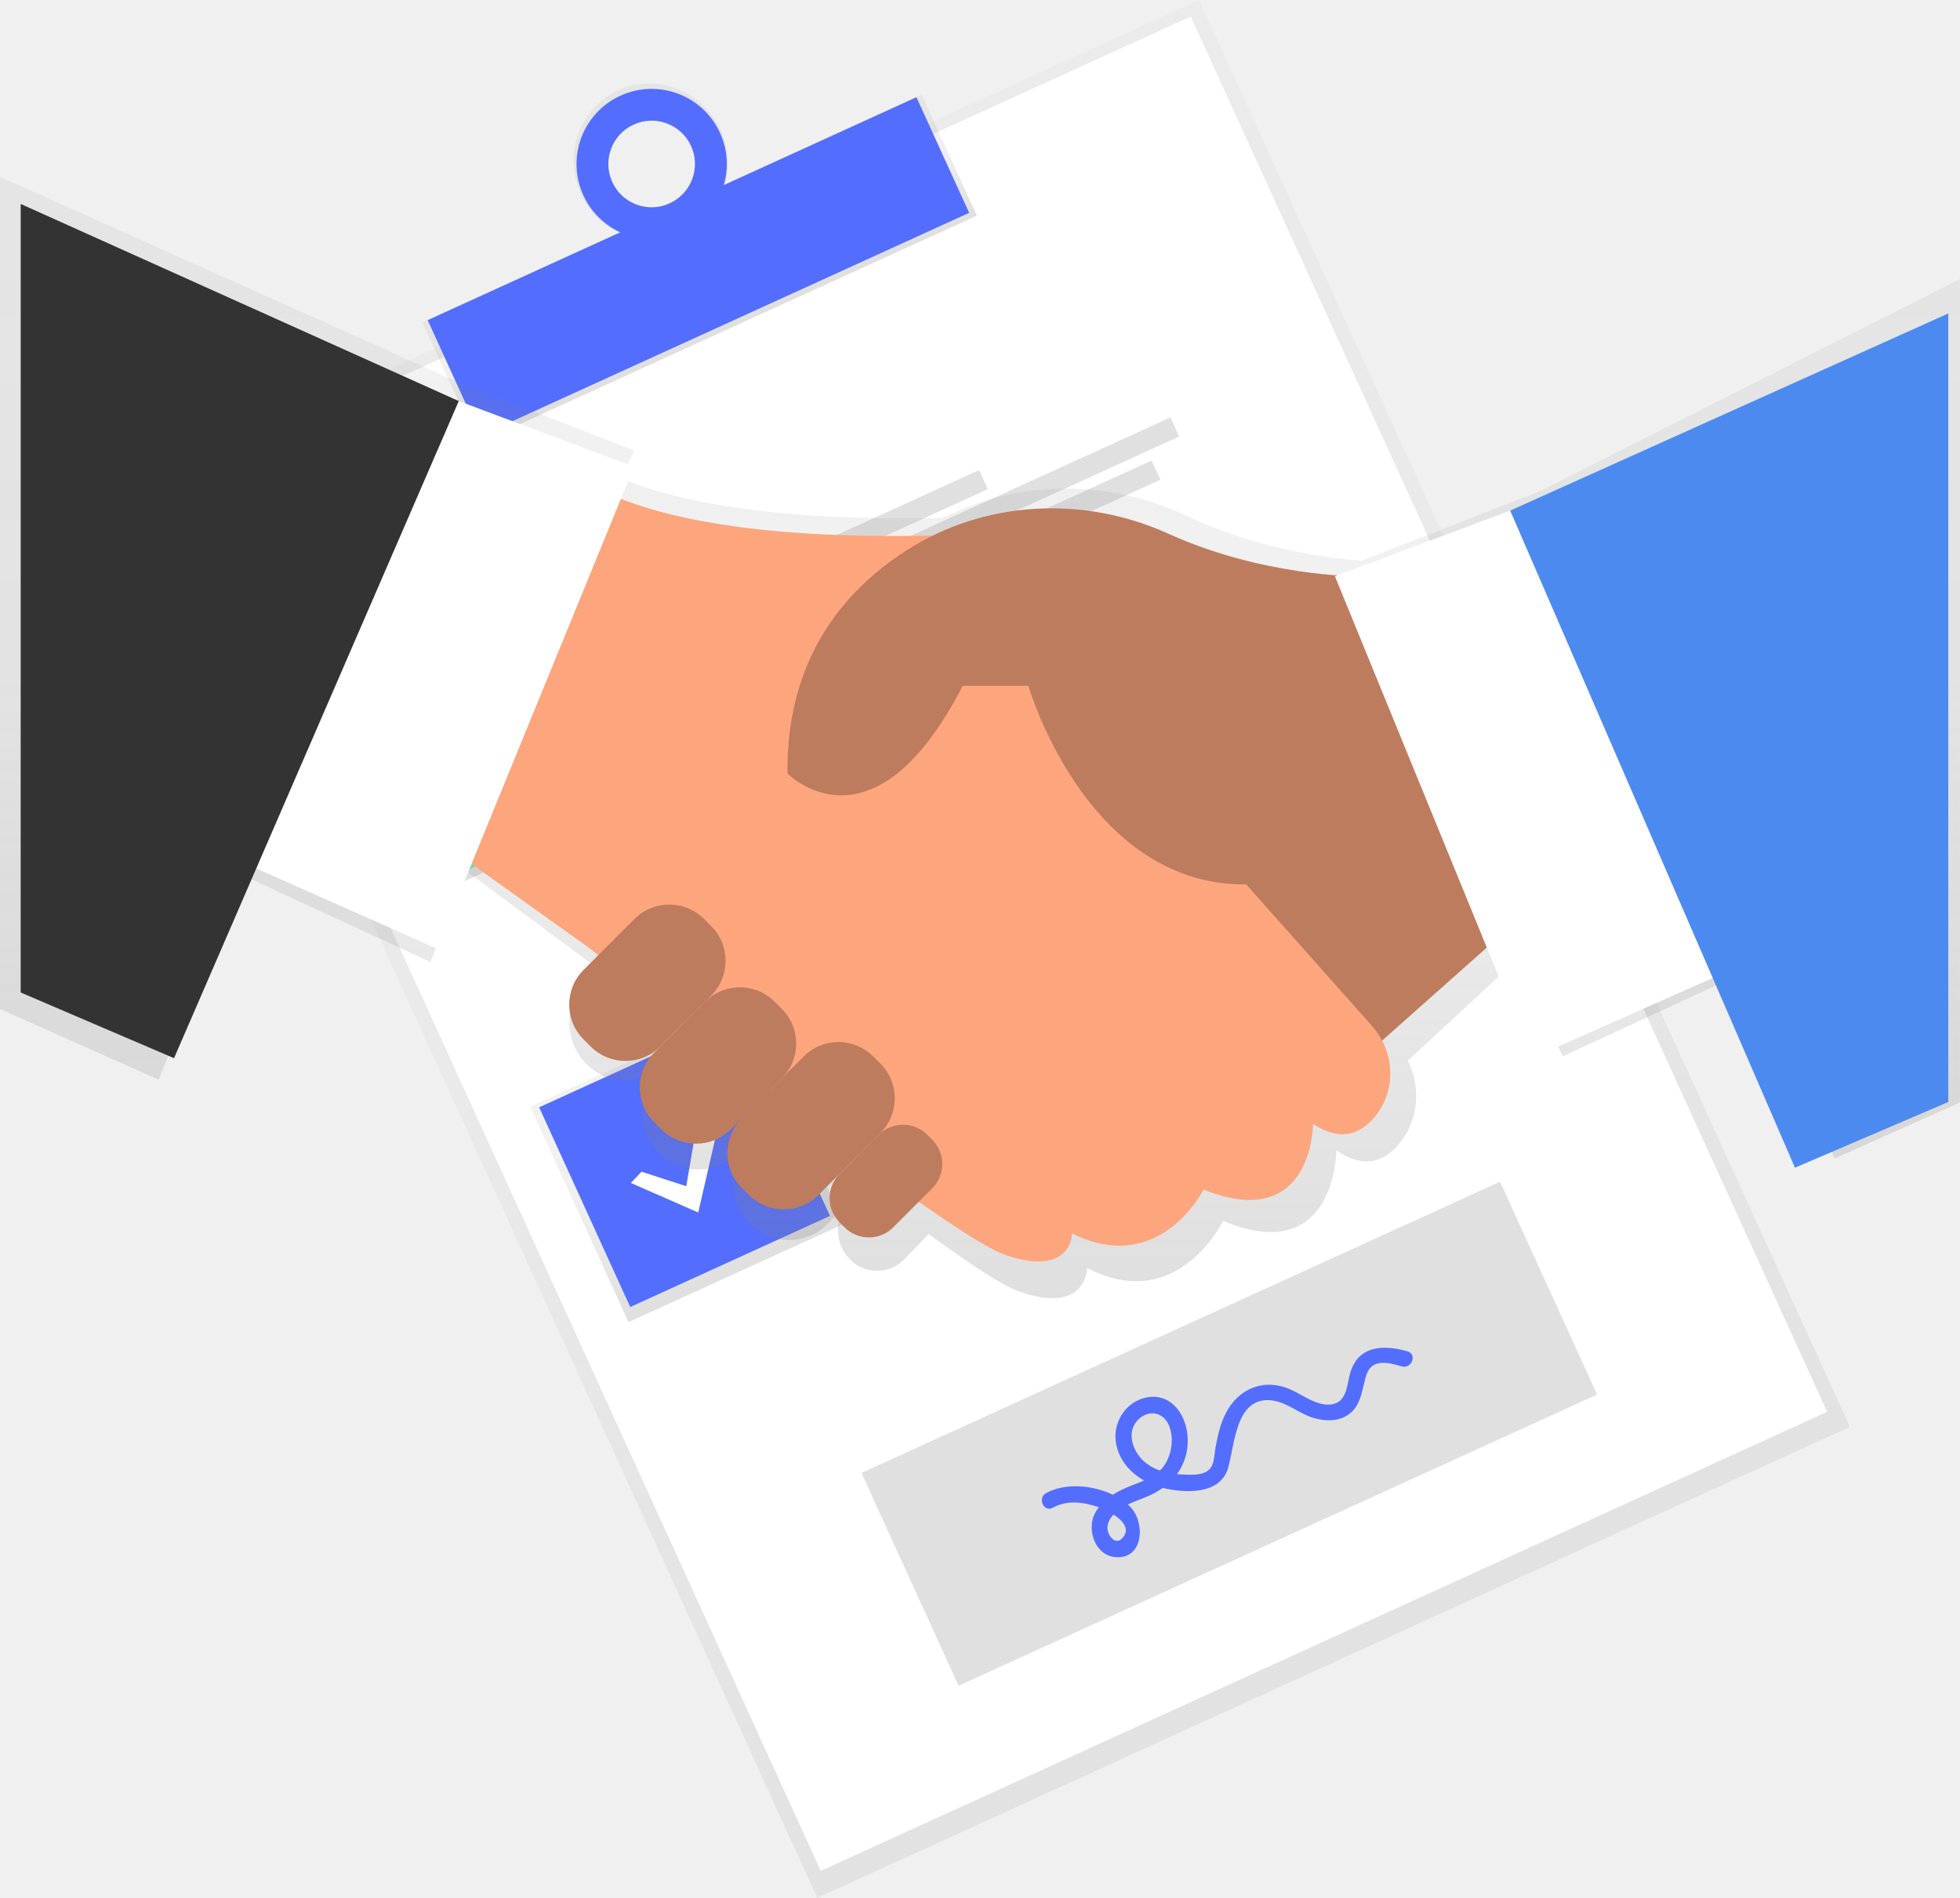
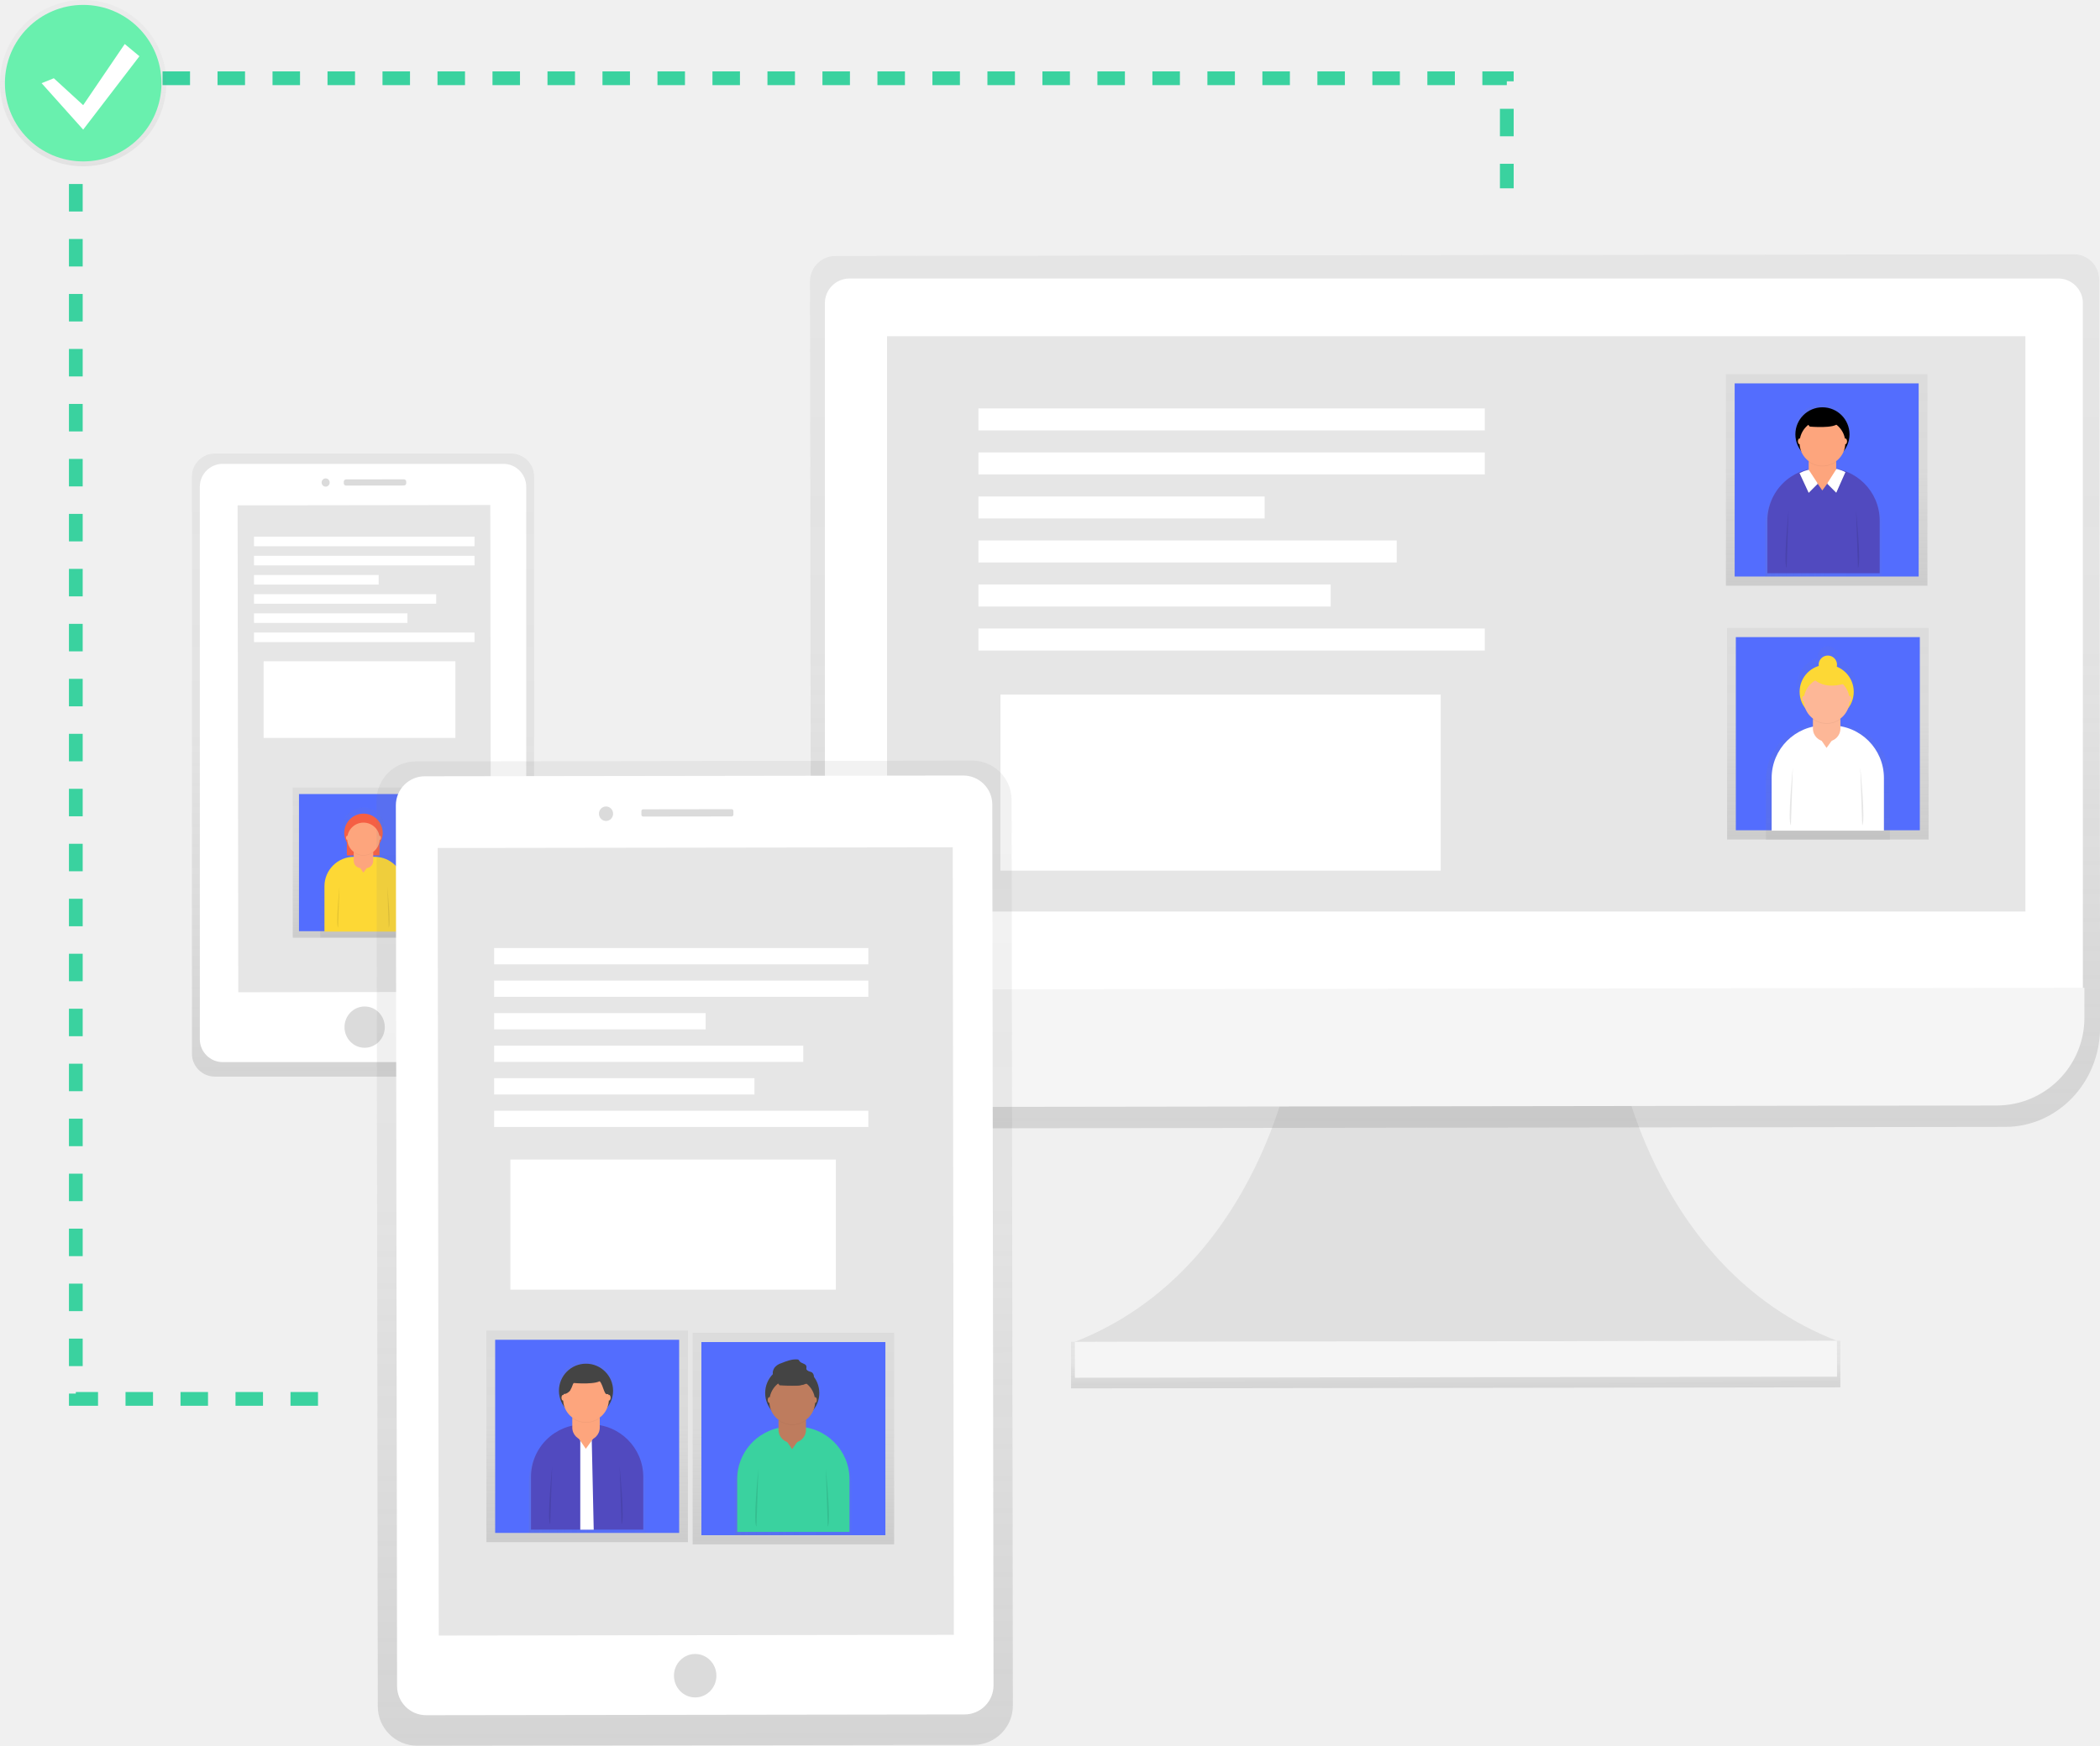
- <svg xmlns="http://www.w3.org/2000/svg" xmlns:xlink="http://www.w3.org/1999/xlink" id="196ecc45-c3c6-4b7d-8685-374129418fe3" data-name="Layer 1" width="885" height="856.96" viewBox="0 0 885 856.96">
+ <svg xmlns="http://www.w3.org/2000/svg" xmlns:xlink="http://www.w3.org/1999/xlink" id="accd1a1b-d405-4dd1-89fa-f32239092656" data-name="Layer 1" width="916.48" height="762" viewBox="0 0 916.48 762">
  <defs>
-     <linearGradient id="431b905b-f630-4d26-9705-072736e3fa0a" x1="613.19" y1="813.7" x2="613.19" y2="105.57" gradientTransform="translate(-0.86 -10.23)" gradientUnits="userSpaceOnUse">
+     <linearGradient id="d814b87b-5dd1-42d1-a061-ee18783e4a9d" x1="300.81" y1="541.67" x2="300.81" y2="274.21" gradientTransform="matrix(1, 0, 0, 1.02, -0.05, -12.24)" gradientUnits="userSpaceOnUse">
      <stop offset="0" stop-color="gray" stop-opacity="0.25" />
      <stop offset="0.54" stop-color="gray" stop-opacity="0.12" />
      <stop offset="1" stop-color="gray" stop-opacity="0.1" />
    </linearGradient>
-     <linearGradient id="82c9264e-9b45-4df5-9d25-f7dacbcab158" x1="613.84" y1="152.52" x2="613.84" y2="92.5" gradientTransform="translate(-140.84 19.9)" xlink:href="#431b905b-f630-4d26-9705-072736e3fa0a" />
-     <linearGradient id="e7f96ace-9b05-41bf-887d-5e87841d3793" x1="613.84" y1="104.78" x2="613.84" y2="33.84" gradientTransform="translate(-136.32 285.71) rotate(-24.52)" xlink:href="#431b905b-f630-4d26-9705-072736e3fa0a" />
-     <linearGradient id="0e5c1f30-7912-44d8-85da-be3b7e04fbbd" x1="440.4" y1="329.87" x2="440.4" y2="222.94" gradientTransform="translate(-61.32 78.01)" xlink:href="#431b905b-f630-4d26-9705-072736e3fa0a" />
-     <linearGradient id="f5898732-89b1-47b9-bad4-993f506fb52e" x1="440.76" y1="541.79" x2="440.76" y2="434.85" gradientTransform="translate(26.6 58.74)" xlink:href="#431b905b-f630-4d26-9705-072736e3fa0a" />
-     <linearGradient id="f9eac279-a8ac-46d5-97b7-7547b98d8743" x1="440.4" y1="302" x2="440.4" y2="249.51" gradientTransform="translate(-293.43 264.79) rotate(-24.52)" xlink:href="#431b905b-f630-4d26-9705-072736e3fa0a" />
-     <linearGradient id="56bc9504-3ea8-4a78-ad29-d599ef16b1a5" x1="599.62" y1="607.1" x2="599.62" y2="100.78" gradientTransform="matrix(1, 0, 0, 1, 0, 0)" xlink:href="#431b905b-f630-4d26-9705-072736e3fa0a" />
+     <linearGradient id="e2f455a5-4864-4a97-8f60-359d47eda097" x1="158.98" y1="409.32" x2="158.98" y2="343.76" gradientTransform="matrix(1, 0, 0, 1, 0, 0)" xlink:href="#d814b87b-5dd1-42d1-a061-ee18783e4a9d" />
+     <linearGradient id="d3dd56fe-2172-47b4-85ad-30ed5017061c" x1="300.75" y1="478.32" x2="300.75" y2="421.45" gradientTransform="matrix(1, 0, 0, 1, 0, 0)" xlink:href="#d814b87b-5dd1-42d1-a061-ee18783e4a9d" />
+     <linearGradient id="10299c83-101f-4074-be69-71b1ee704760" x1="776.75" y1="675.12" x2="776.75" y2="654.79" gradientTransform="translate(0.31 -0.31)" xlink:href="#d814b87b-5dd1-42d1-a061-ee18783e4a9d" />
+     <linearGradient id="9326adbe-442d-49cb-a08f-042121b25c65" x1="776.86" y1="561.94" x2="776.86" y2="194.31" gradientTransform="matrix(1, 0, 0, 1.04, -0.63, -19.87)" xlink:href="#d814b87b-5dd1-42d1-a061-ee18783e4a9d" />
+     <linearGradient id="91382b0c-5cae-467a-9ec0-764e1390d1ca" x1="797.19" y1="255.67" x2="797.19" y2="163.33" gradientTransform="matrix(1, 0, 0, 1, 0, 0)" xlink:href="#d814b87b-5dd1-42d1-a061-ee18783e4a9d" />
+     <linearGradient id="e5eb15fc-2b7b-4080-8b6c-aeb6913cd57f" x1="912.19" y1="283.02" x2="963.04" y2="283.02" gradientTransform="matrix(1, 0, 0, 1, 0, 0)" xlink:href="#d814b87b-5dd1-42d1-a061-ee18783e4a9d" />
+     <linearGradient id="faa88f3d-9fdc-4237-abec-e584cacdbc95" x1="797.7" y1="366.44" x2="797.7" y2="274.1" gradientTransform="matrix(1, 0, 0, 1, 0, 0)" xlink:href="#d814b87b-5dd1-42d1-a061-ee18783e4a9d" />
+     <linearGradient id="241e204d-5d0b-43ba-8a7f-393b75452fef" x1="939.46" y1="435.64" x2="939.46" y2="351.13" gradientTransform="matrix(1, 0, 0, 1, 0, 0)" xlink:href="#d814b87b-5dd1-42d1-a061-ee18783e4a9d" />
+     <linearGradient id="4757d4c3-ed61-4851-a6bc-256878fd2ef8" x1="36.3" y1="72.59" x2="36.3" y2="0" gradientTransform="matrix(1, 0, 0, 1, 0, 0)" xlink:href="#d814b87b-5dd1-42d1-a061-ee18783e4a9d" />
+     <linearGradient id="4ca8f1e7-fac6-4ad7-8b77-df7bb72626d8" x1="444.71" y1="829.36" x2="444.71" y2="406.22" gradientTransform="matrix(1, 0, 0, 1.02, 0.24, -11.29)" xlink:href="#d814b87b-5dd1-42d1-a061-ee18783e4a9d" />
+     <linearGradient id="26999ef9-b016-4120-8eb6-cba13d632155" x1="445.2" y1="793.45" x2="445.2" y2="438.54" gradientTransform="matrix(1, 0, 0, 1.02, 0.24, -11.29)" gradientUnits="userSpaceOnUse">
+       <stop offset="0" stop-opacity="0.09" />
+       <stop offset="0.55" stop-opacity="0.07" />
+       <stop offset="1" stop-opacity="0.02" />
+     </linearGradient>
+     <linearGradient id="952d3e93-eefa-46a1-a62d-5c717fcf8300" x1="346.25" y1="674.14" x2="346.25" y2="581.8" gradientTransform="matrix(1, 0, 0, 1, 0, 0)" xlink:href="#d814b87b-5dd1-42d1-a061-ee18783e4a9d" />
+     <linearGradient id="d7a5f283-d15d-4302-af05-30c423bf3fa6" x1="462.59" y1="701.49" x2="513.44" y2="701.49" gradientTransform="matrix(1, 0, 0, 1, 0, 0)" xlink:href="#d814b87b-5dd1-42d1-a061-ee18783e4a9d" />
+     <linearGradient id="f69ab994-6efe-4013-8793-43a7c154dd65" x1="256.25" y1="673.14" x2="256.25" y2="580.8" gradientTransform="matrix(1, 0, 0, 1, 0, 0)" xlink:href="#d814b87b-5dd1-42d1-a061-ee18783e4a9d" />
+     <linearGradient id="6e6b4257-44fa-4433-8159-1f4b524edcbe" x1="372.59" y1="700.49" x2="423.44" y2="700.49" gradientTransform="matrix(1, 0, 0, 1, 0, 0)" xlink:href="#d814b87b-5dd1-42d1-a061-ee18783e4a9d" />
  </defs>
+   <rect x="226.09" y="266.58" width="149.32" height="271.94" rx="10" ry="10" transform="matrix(1, 0, 0, 1, -142.32, -68.58)" fill="url(#d814b87b-5dd1-42d1-a061-ee18783e4a9d)" />
+   <rect x="229.53" y="271.05" width="142.44" height="261.15" rx="10" ry="10" transform="matrix(1, 0, 0, 1, -142.32, -68.58)" fill="#fff" />
+   <rect x="245.6" y="289.52" width="110.28" height="212.52" transform="translate(-142.31 -68.58) rotate(-0.08)" fill="#e6e6e6" />
+   <ellipse cx="300.9" cy="517.35" rx="8.79" ry="9.01" transform="translate(-142.48 -68.58) rotate(-0.08)" fill="#dbdbdb" />
+   <ellipse cx="283.88" cy="279.63" rx="1.76" ry="1.8" transform="translate(-142.15 -68.61) rotate(-0.08)" fill="#dbdbdb" />
+   <rect x="291.79" y="278.25" width="27.26" height="2.7" rx="1" ry="1" transform="translate(-142.15 -68.58) rotate(-0.08)" fill="#dbdbdb" />
+   <rect x="127.76" y="343.76" width="62.44" height="65.56" fill="url(#e2f455a5-4864-4a97-8f60-359d47eda097)" />
+   <rect x="130.48" y="346.61" width="57.01" height="59.86" fill="#536dfe" />
  <g opacity="0.5">
-     <rect x="356.07" y="95.34" width="512.51" height="708.13" transform="translate(-288.4 273.74) rotate(-24.52)" fill="url(#431b905b-f630-4d26-9705-072736e3fa0a)" />
+     <path d="M305.06,442.74v-1.13h3v-5.79a9.27,9.27,0,1,0-15.75-.43v6.22h3.31v1.33a19.22,19.22,0,0,0-14.11,18.52v16.86H320V461.46A19.21,19.21,0,0,0,305.06,442.74Z" transform="translate(-141.76 -69)" fill="url(#d3dd56fe-2172-47b4-85ad-30ed5017061c)" />
  </g>
-   <rect x="361.51" y="100.79" width="499.47" height="692.48" transform="translate(-287.52 273.08) rotate(-24.52)" fill="#fff" />
-   <rect x="349.12" y="112.4" width="247.78" height="60.02" transform="translate(-173.56 188.23) rotate(-24.52)" fill="url(#82c9264e-9b45-4df5-9d25-f7dacbcab158)" />
-   <path d="M436.21,61.74c-17.4,7.94-24.92,28.82-16.79,46.64s28.83,25.83,46.23,17.89,24.92-28.82,16.79-46.64S453.61,53.8,436.21,61.74Zm23.21,50.88a20.47,20.47,0,1,1,9.69-26.91A20.23,20.23,0,0,1,459.42,112.63Z" transform="translate(-157.12 -20.92)" fill="url(#e7f96ace-9b05-41bf-887d-5e87841d3793)" />
-   <rect x="351.19" y="112.55" width="242.56" height="57.38" transform="translate(-173.12 187.91) rotate(-24.52)" fill="#536dfe" />
-   <path d="M437.29,64.12a33.91,33.91,0,1,0,44.92,16.78A33.91,33.91,0,0,0,437.29,64.12Zm22.19,48.65a19.56,19.56,0,1,1,9.68-25.92A19.56,19.56,0,0,1,459.48,112.76Z" transform="translate(-157.12 -20.92)" fill="#536dfe" />
-   <rect x="325.61" y="300.95" width="106.94" height="106.94" transform="translate(-270.02 168.37) rotate(-24.52)" fill="url(#0e5c1f30-7912-44d8-85da-be3b7e04fbbd)" />
-   <rect x="413.89" y="493.6" width="106.94" height="106.94" transform="translate(-342.01 222.39) rotate(-24.52)" fill="url(#f5898732-89b1-47b9-bad4-993f506fb52e)" />
-   <rect x="329.52" y="304.86" width="99.11" height="99.11" transform="translate(-270.02 168.37) rotate(-24.52)" fill="#69f0ae" />
-   <rect x="416.66" y="495.88" width="99.11" height="99.11" transform="translate(-341.44 221.76) rotate(-24.52)" fill="#536dfe" />
-   <rect x="471.46" y="260.92" width="135.85" height="9.48" transform="translate(-218.73 226.9) rotate(-24.52)" fill="#e0e0e0" />
-   <rect x="473.37" y="255.5" width="224.31" height="9.48" transform="translate(-212.31 245.56) rotate(-24.52)" fill="#e0e0e0" />
-   <rect x="479.98" y="271.71" width="208.51" height="9.48" transform="translate(-219.16 246.49) rotate(-24.52)" fill="#e0e0e0" />
-   <rect x="558.6" y="451.95" width="135.85" height="9.48" transform="translate(-290.15 280.29) rotate(-24.52)" fill="#e0e0e0" />
-   <rect x="560.51" y="446.52" width="224.31" height="9.48" transform="translate(-283.73 298.95) rotate(-24.52)" fill="#e0e0e0" />
-   <rect x="567.12" y="462.74" width="208.51" height="9.48" transform="translate(-290.58 299.88) rotate(-24.52)" fill="#e0e0e0" />
-   <polygon points="199.04 337.46 222.26 345 229.9 300.31 241.2 303.4 228.49 358.65 193.47 343.3 199.04 337.46" fill="url(#f9eac279-a8ac-46d5-97b7-7547b98d8743)" />
-   <polygon points="202 336.87 222.19 343.42 228.83 304.56 238.65 307.25 227.6 355.29 197.15 341.95 202 336.87" fill="#fff" />
-   <polygon points="289.68 529.08 309.87 535.63 316.51 496.77 326.33 499.46 315.28 547.5 284.83 534.16 289.68 529.08" fill="#fff" />
-   <rect x="553.74" y="615.49" width="316.9" height="105.63" transform="translate(-370.25 334.93) rotate(-24.52)" fill="#e0e0e0" />
-   <path d="M792.63,631.1c-11.08-3.16-22.42-2.56-25.95,10.11-1.19,4.27-1.33,10.9-5.91,13.1-6.74,3.24-14.87-3.24-20.72-5.88-10.9-4.92-22.09-1.57-28.4,8.77-3.2,5.24-4.57,11.27-5.66,17.24-.47,2.59-.53,5.79-1.62,8.23-2.09,4.67-8.63,4.25-12.92,4.07-.94,0-1.9-.11-2.86-.21a25.33,25.33,0,0,0,4.8-16.13c-.28-9.47-6.43-19.83-17.18-18.67-9.63,1-16.41,10.3-15.33,19.71.92,8,6.13,14.2,12.81,18-3.28,1.45-6.78,2.58-9.88,4.08a41.43,41.43,0,0,0-4.21,2.35c-9.37-4.52-21.68-5.37-30.11-.76-4.08,2.23-1.1,8.86,3,6.61,6.42-3.51,13.5-2.63,20.21-.4l.56.2a18.06,18.06,0,0,0-1.75,2.71c-3.79,7.36,0,19,9.22,19.8,13,1.11,13.61-16.07,6.55-22.91-.3-.29-.6-.57-.92-.84,2.92-1.41,6.08-2.47,8.87-3.66a36.89,36.89,0,0,0,6.9-3.84l.5.13c9.93,2.25,25.43,2.95,29-9.08,3.06-10.44,3.35-32.61,19.85-30.56,6.73.83,12.25,6,18.65,7.87,5.73,1.71,12.36,1.78,17.06-2.44,3.88-3.48,4.75-8.62,5.94-13.42.61-2.48,1.21-5.44,3.23-7.21,3.65-3.19,9.68-1.31,13.75-.15C794.56,639.18,797.14,632.38,792.63,631.1Zm-129,84.59c-2.19,2.17-4.51.45-5.68-1.82-1.42-2.76-.81-5.48,1-7.91a13.74,13.74,0,0,1,.95-1.14C664.23,707.62,667.77,711.63,663.67,715.69Zm7.68-54c4.5-4.18,10.77-3.26,13.45,2.48s1.5,13.84-2.26,18.9a15.26,15.26,0,0,1-1.65,1.86,21.07,21.07,0,0,1-7.13-4.07C668.4,676.06,665.39,667.19,671.35,661.66Z" transform="translate(-157.12 -20.92)" fill="#536dfe" />
-   <path d="M852.6,242.63l-80.72,31.47c-15.18-1.13-47.12-5.25-78.82-20.2-35.29-16.64-75.72-16.6-110,.83-79,1.89-122.48-8.23-145.68-17.81l6.12-12.56-81.82-31.9L157.12,100.78V476.54l71.59,31.9,38.4-92.12,84.33,39,16.19-41.14L423,455.27l3.77,3.17-5.19,5.39a27.06,27.06,0,0,0,0,37.21h0a24.64,24.64,0,0,0,35.8,0l-2.84,3a27.06,27.06,0,0,0,0,37.21h0a24.64,24.64,0,0,0,35.8,0l16.4-17.05h0L495.48,535.9a27.06,27.06,0,0,0,0,37.21h0a24.64,24.64,0,0,0,35.8,0l16.19-16.83h0l-6.81,7.08a18.9,18.9,0,0,0,0,26,17.21,17.21,0,0,0,25,0l10.8-11.22c18.55,13.55,33.56,23.44,40.91,26C648,614.76,648,593.49,648,593.49c40.91,21.26,61.37-21.26,61.37-21.26,51.14,21.26,51.14-31.9,51.14-31.9,12.78,8.86,22,4.8,28.44-3,8.77-10.58,9.84-25.51,3.82-37.49l48.88-45.17,21.14,43.22,84.33-39,38.4,85.13,56.55-25.25V146.94Z" transform="translate(-157.12 -20.92)" fill="url(#56bc9504-3ea8-4a78-ad29-d599ef16b1a5)" />
-   <polygon points="681.9 418.48 592.88 497.6 523.65 369.02 681.9 329.46 681.9 418.48" fill="#be7c5e" />
-   <path d="M413.72,231.69s28.57,39.56,197.81,29.67l98.91,148.36,66.28,74.57c10.41,11.72,11,29.49.78,41.37-6.21,7.21-15.14,11-27.5,2.75,0,0,0,49.45-49.45,29.67,0,0-19.78,39.56-59.34,19.78,0,0,0,19.78-29.67,9.89S423.61,449.29,423.61,449.29l-69.23-49.45Z" transform="translate(-157.12 -20.92)" fill="#fda57d" />
-   <path d="M769.78,281.15s-42.74,0-85-19.19c-38.43-17.43-83.18-15.21-118.64,7.67-28.9,18.65-53.94,49.53-53.47,100.53,0,0,38.46,39.56,79.12-39.56h29.67s28.57,98.91,108.8,89,98.91-19.78,98.91-19.78Z" transform="translate(-157.12 -20.92)" fill="#be7c5e" />
-   <rect x="456.83" y="463.57" width="48.96" height="76.93" rx="22.21" ry="22.21" transform="translate(338.85 -214.21) rotate(45)" fill="#be7c5e" />
-   <rect x="424.96" y="426.21" width="48.96" height="76.93" rx="22.21" ry="22.21" transform="translate(303.09 -202.62) rotate(45)" fill="#be7c5e" />
-   <rect x="498.86" y="487.27" width="48.96" height="83.92" rx="22.21" ry="22.21" transform="translate(370.39 -235.97) rotate(45)" fill="#be7c5e" />
-   <rect x="540.04" y="526.26" width="34.19" height="55.95" rx="15.51" ry="15.51" transform="translate(397.97 -252.54) rotate(45)" fill="#be7c5e" />
-   <polygon points="780.8 438.26 691.79 477.82 602.77 260.23 681.9 230.56 780.8 438.26" fill="#fff" />
-   <polygon points="108.25 388.81 197.26 428.37 286.28 210.78 207.15 181.1 108.25 388.81" fill="#fff" />
-   <polygon points="9.34 92.09 207.15 181.1 78.58 477.82 9.34 448.15 9.34 92.09" fill="#333" />
-   <polygon points="879.71 141.54 681.9 230.56 810.48 527.27 879.71 497.6 879.71 141.54" fill="#4d8af0" />
+   <rect x="151.38" y="362" width="14.25" height="11.4" fill="#f55f44" />
+   <path d="M154.46,374h9a12.86,12.86,0,0,1,12.86,12.86v19.78a0,0,0,0,1,0,0H141.6a0,0,0,0,1,0,0V386.84A12.86,12.86,0,0,1,154.46,374Z" fill="#fdd835" />
+   <rect x="154.37" y="368.3" width="8.51" height="10.64" rx="3.15" ry="3.15" fill="#fda57d" />
+   <polygon points="157 378.62 158.59 380.94 160.26 378.62 157 378.62" fill="#fda57d" />
+   <path d="M289.9,456s-1.69,16.82-.6,17.91" transform="translate(-141.76 -69)" opacity="0.1" />
+   <path d="M310.8,456s1.69,16.82.6,17.91" transform="translate(-141.76 -69)" opacity="0.1" />
+   <path d="M300.39,442.47a7.06,7.06,0,0,0,4.2-1.38,4.26,4.26,0,0,0-4.2-3.59h0a4.26,4.26,0,0,0-4.2,3.59A7.06,7.06,0,0,0,300.39,442.47Z" transform="translate(-141.76 -69)" opacity="0.05" />
+   <circle cx="158.63" cy="363.55" r="8.39" fill="#f55f44" />
+   <circle cx="158.63" cy="366.17" r="7.09" fill="#fda57d" />
+   <ellipse cx="151.52" cy="365.71" rx="0.5" ry="0.9" fill="#fda57d" />
+   <ellipse cx="165.75" cy="365.71" rx="0.5" ry="0.9" fill="#fda57d" />
+   <rect x="110.86" y="234.26" width="96.24" height="4.18" fill="#fff" />
+   <rect x="110.86" y="242.62" width="96.24" height="4.18" fill="#fff" />
+   <rect x="110.86" y="250.99" width="54.4" height="4.18" fill="#fff" />
+   <rect x="110.86" y="259.36" width="79.5" height="4.18" fill="#fff" />
+   <rect x="110.86" y="267.73" width="66.95" height="4.18" fill="#fff" />
+   <rect x="110.86" y="276.1" width="96.24" height="4.18" fill="#fff" />
+   <rect x="115.05" y="288.65" width="83.69" height="33.47" fill="#fff" />
+   <path d="M847.23,526.13s14,96.19,96.19,128.14l-166.3.23-166.3.23c82.06-32.18,95.85-128.41,95.85-128.41Z" transform="translate(-141.76 -69)" fill="#e0e0e0" />
+   <rect x="609.17" y="654.5" width="335.74" height="20.32" transform="translate(-142.68 -67.93) rotate(-0.08)" fill="url(#10299c83-101f-4074-be69-71b1ee704760)" />
+   <rect x="610.84" y="654.5" width="332.6" height="15.68" transform="translate(-142.67 -67.93) rotate(-0.08)" fill="#f5f5f5" />
+   <path d="M1047,180l-540.9.75a11.1,11.1,0,0,0-10.83,11.36l.42,315.58v10.51c0,24,18.63,43.39,41.55,43.36l479.61-.66c22.91,0,41.46-19.49,41.43-43.47V506.93l-.42-315.58A11.1,11.1,0,0,0,1047,180Z" transform="translate(-141.76 -69)" fill="url(#9326adbe-442d-49cb-a08f-042121b25c65)" />
+   <path d="M513,189.5h527.49a10.75,10.75,0,0,1,10.75,10.75V500.57a0,0,0,0,1,0,0h-549a0,0,0,0,1,0,0V200.25A10.75,10.75,0,0,1,513,189.5Z" transform="matrix(1, 0, 0, 1, -142.24, -67.93)" fill="#fff" />
+   <path d="M1013.17,551.56l-472.36.65a38.32,38.32,0,0,1-38.37-38.27l0-13,549-.76,0,13A38.32,38.32,0,0,1,1013.17,551.56Z" transform="translate(-141.76 -69)" fill="#f5f5f5" />
+   <rect x="529.35" y="214.7" width="496.81" height="251.12" transform="matrix(1, 0, 0, 1, -142.23, -67.93)" fill="#e6e6e6" />
+   <rect x="753.22" y="163.33" width="87.94" height="92.34" fill="url(#91382b0c-5cae-467a-9ec0-764e1390d1ca)" />
+   <rect x="757.04" y="167.35" width="80.3" height="84.31" fill="#536dfe" />
+   <g opacity="0.5">
+     <path d="M944.44,273.84l-1-.36-.06.09h-.06v-2.72a6.27,6.27,0,0,0-.08-1,10.41,10.41,0,0,0,3.57-4.71,12.27,12.27,0,1,0-19.43,0,10.41,10.41,0,0,0,3.57,4.71,6.27,6.27,0,0,0-.08,1v3h0a25.44,25.44,0,0,0-18.67,24.52v22.31H963V298.34A25.44,25.44,0,0,0,944.44,273.84Z" transform="translate(-141.76 -69)" fill="url(#e5eb15fc-2b7b-4080-8b6c-aeb6913cd57f)" />
+   </g>
+   <path d="M794.3,204.29h3.1a22.93,22.93,0,0,1,22.93,22.93v23a0,0,0,0,1,0,0h-49a0,0,0,0,1,0,0v-23A22.93,22.93,0,0,1,794.3,204.29Z" fill="#514abf" />
+   <rect x="789.36" y="196.3" width="11.99" height="14.99" rx="5.62" ry="5.62" fill="#fda57d" />
+   <polygon points="785.2 206.94 789.22 215.56 793.21 211.57 789.22 205.44 785.2 206.94" opacity="0.05" />
+   <path d="M927.1,275.52l4,8.62,4-4-4-6.12-1.84.56a4.61,4.61,0,0,0-.53.2Z" transform="translate(-141.76 -69)" fill="#fff" />
+   <polygon points="805.52 206.52 801.49 215.56 797.49 211.57 801.6 205.12 805.52 206.52" opacity="0.05" />
+   <path d="M947.14,275.1l-4,9-4-4,4.11-6.45.75.22a20,20,0,0,1,2.39.85Z" transform="translate(-141.76 -69)" fill="#fff" />
+   <polygon points="793.05 210.83 795.29 214.09 797.65 210.83 793.05 210.83" fill="#fda57d" />
+   <path d="M922.33,291.64s-2.38,23.69-.84,25.23" transform="translate(-141.76 -69)" opacity="0.1" />
+   <path d="M951.77,291.64s2.38,23.69.84,25.23" transform="translate(-141.76 -69)" opacity="0.1" />
+   <path d="M937.11,272.57a10,10,0,0,0,5.92-1.94,6,6,0,0,0-5.92-5.05h0a6,6,0,0,0-5.92,5.05A10,10,0,0,0,937.11,272.57Z" transform="translate(-141.76 -69)" opacity="0.05" />
+   <circle cx="795.35" cy="189.6" r="11.81" />
+   <circle cx="795.35" cy="193.3" r="9.99" fill="#fda57d" />
+   <path d="M929.06,252.4l2.52,3.08s11.07,1,12.33-1.54-7.29-4.35-7.29-4.35Z" transform="translate(-141.76 -69)" opacity="0.05" />
+   <path d="M929.06,252.12l2.52,3.08s11.07,1,12.33-1.54-7.29-4.35-7.29-4.35Z" transform="translate(-141.76 -69)" />
+   <ellipse cx="785.34" cy="192.65" rx="0.7" ry="1.26" fill="#fda57d" />
+   <ellipse cx="805.38" cy="192.65" rx="0.7" ry="1.26" fill="#fda57d" />
+   <rect x="753.73" y="274.1" width="87.94" height="92.34" fill="url(#faa88f3d-9fdc-4237-abec-e584cacdbc95)" />
+   <rect x="757.55" y="278.11" width="80.3" height="84.31" fill="#536dfe" />
+   <g opacity="0.5">
+     <path d="M945.53,385.1V382c0-.15,0-.31,0-.46a11.07,11.07,0,0,0,3.74-5,13.05,13.05,0,0,0-5.45-20.07,4.44,4.44,0,1,0-8.73-.37,13.05,13.05,0,0,0-6.49,20.45,11.07,11.07,0,0,0,3.74,5c0,.15,0,.3,0,.46v3.28a24.48,24.48,0,0,0-19.87,24v26.31h54.1V409.33A24.48,24.48,0,0,0,945.53,385.1Z" transform="translate(-141.76 -69)" fill="url(#241e204d-5d0b-43ba-8a7f-393b75452fef)" />
+   </g>
+   <path d="M796.15,316.66h3.1a22.93,22.93,0,0,1,22.93,22.93v23a0,0,0,0,1,0,0h-49a0,0,0,0,1,0,0v-23a22.93,22.93,0,0,1,22.93-22.93Z" fill="#fff" />
+   <rect x="791.2" y="308.67" width="11.99" height="14.99" rx="5.62" ry="5.62" fill="#fdb797" />
+   <polygon points="794.9 323.2 797.14 326.46 799.49 323.2 794.9 323.2" fill="#fdb797" />
+   <path d="M924.18,404s-2.38,23.69-.84,25.23" transform="translate(-141.76 -69)" opacity="0.1" />
+   <path d="M953.62,404s2.38,23.69.84,25.23" transform="translate(-141.76 -69)" opacity="0.1" />
+   <path d="M939,384.94a10,10,0,0,0,5.92-1.94,6,6,0,0,0-5.92-5.05h0A6,6,0,0,0,933,383,10,10,0,0,0,939,384.94Z" transform="translate(-141.76 -69)" opacity="0.05" />
+   <circle cx="797.2" cy="301.97" r="11.81" fill="#fdd835" />
+   <circle cx="797.2" cy="305.67" r="9.99" fill="#fdb797" />
+   <ellipse cx="787.18" cy="305.02" rx="0.7" ry="1.26" fill="#fdb797" />
+   <ellipse cx="807.23" cy="305.02" rx="0.7" ry="1.26" fill="#fdb797" />
+   <circle cx="797.7" cy="290.16" r="4.01" fill="#fdd835" />
+   <path d="M931.43,363.17s4,8,16.06,4l-4-4Z" transform="translate(-141.76 -69)" fill="#fdd835" />
+   <rect x="427.01" y="178.28" width="220.98" height="9.61" fill="#fff" />
+   <rect x="427.01" y="197.49" width="220.98" height="9.61" fill="#fff" />
+   <rect x="427.01" y="216.71" width="124.9" height="9.61" fill="#fff" />
+   <rect x="427.01" y="235.92" width="182.55" height="9.61" fill="#fff" />
+   <rect x="427.01" y="255.14" width="153.72" height="9.61" fill="#fff" />
+   <rect x="427.01" y="274.35" width="220.98" height="9.61" fill="#fff" />
+   <rect x="436.62" y="303.18" width="192.15" height="76.86" fill="#fff" />
+   <polyline points="138.78 610.63 33.09 610.63 33.09 34.16 657.6 34.16 657.6 82.2" fill="none" stroke="#3ad29f" stroke-miterlimit="10" stroke-width="6" stroke-dasharray="12" />
+   <g opacity="0.5">
+     <circle cx="36.3" cy="36.3" r="36.3" fill="url(#4757d4c3-ed61-4851-a6bc-256878fd2ef8)" />
+   </g>
+   <circle cx="36.3" cy="36.3" r="34.16" fill="#69f0ae" />
+   <polygon points="23.49 34.16 36.3 45.9 54.44 19.21 60.85 24.55 36.3 56.58 18.15 36.3 23.49 34.16" fill="#fff" />
+   <rect x="306.35" y="401.2" width="277.16" height="429.64" rx="17.17" ry="17.17" transform="translate(-142.61 -68.38) rotate(-0.08)" fill="url(#4ca8f1e7-fac6-4ad7-8b77-df7bb72626d8)" />
+   <rect x="325.75" y="434.02" width="239.35" height="360.35" transform="translate(-142.61 -68.38) rotate(-0.08)" fill="url(#26999ef9-b016-4120-8eb6-cba13d632155)" />
+   <rect x="314.78" y="407.7" width="260.3" height="409.85" rx="12.68" ry="12.68" transform="translate(-142.61 -68.39) rotate(-0.08)" fill="#fff" />
+   <rect x="332.99" y="439.01" width="224.79" height="343.76" transform="translate(-142.6 -68.38) rotate(-0.08)" fill="#e6e6e6" />
+   <ellipse cx="446.25" cy="799.84" rx="9.26" ry="9.49" transform="matrix(1, 0, 0, 1, -142.86, -68.38)" fill="#dbdbdb" />
+   <ellipse cx="406.24" cy="424.2" rx="3.09" ry="3.16" transform="translate(-142.35 -68.44) rotate(-0.08)" fill="#dbdbdb" />
+   <rect x="421.68" y="422.25" width="40.14" height="3.16" rx="0.76" ry="0.76" transform="translate(-142.35 -68.39) rotate(-0.08)" fill="#dbdbdb" />
+   <rect x="302.28" y="581.8" width="87.94" height="92.34" fill="url(#952d3e93-eefa-46a1-a62d-5c717fcf8300)" />
+   <rect x="306.1" y="585.82" width="80.3" height="84.31" fill="#536dfe" />
+   <g opacity="0.5">
+     <path d="M494.84,692.32l-1-.36-.06.09h-.06v-2.72a6.27,6.27,0,0,0-.08-1,10.41,10.41,0,0,0,3.57-4.71,12.27,12.27,0,1,0-19.43,0,10.41,10.41,0,0,0,3.57,4.71,6.27,6.27,0,0,0-.08,1v3h0a25.44,25.44,0,0,0-18.67,24.52v22.31h50.85V716.81A25.44,25.44,0,0,0,494.84,692.32Z" transform="translate(-141.76 -69)" fill="url(#d7a5f283-d15d-4302-af05-30c423bf3fa6)" />
+   </g>
+   <path d="M344.7,622.76h3.1a22.93,22.93,0,0,1,22.93,22.93v23a0,0,0,0,1,0,0h-49a0,0,0,0,1,0,0v-23A22.93,22.93,0,0,1,344.7,622.76Z" fill="#3ad29f" />
+   <rect x="339.76" y="614.77" width="11.99" height="14.99" rx="5.62" ry="5.62" fill="#be7c5e" />
+   <polygon points="343.45 629.3 345.69 632.56 348.05 629.3 343.45 629.3" fill="#be7c5e" />
+   <path d="M472.73,710.11s-2.38,23.69-.84,25.23" transform="translate(-141.76 -69)" opacity="0.1" />
+   <path d="M502.17,710.11s2.38,23.69.84,25.23" transform="translate(-141.76 -69)" opacity="0.1" />
+   <path d="M487.51,691a10,10,0,0,0,5.92-1.94,6,6,0,0,0-5.92-5.05h0a6,6,0,0,0-5.92,5.05A10,10,0,0,0,487.51,691Z" transform="translate(-141.76 -69)" opacity="0.05" />
+   <circle cx="345.75" cy="608.07" r="11.81" fill="#444" />
+   <circle cx="345.75" cy="611.77" r="9.99" fill="#be7c5e" />
+   <path d="M479.46,670.87l2.52,3.08s11.07,1,12.33-1.54-7.29-4.35-7.29-4.35Z" transform="translate(-141.76 -69)" opacity="0.05" />
+   <path d="M479.46,670.59l2.52,3.08s11.07,1,12.33-1.54-7.29-4.35-7.29-4.35Z" transform="translate(-141.76 -69)" fill="#444" />
+   <ellipse cx="335.74" cy="611.12" rx="0.7" ry="1.26" fill="#be7c5e" />
+   <ellipse cx="355.78" cy="611.12" rx="0.7" ry="1.26" fill="#be7c5e" />
+   <path d="M479.7,666.09a6,6,0,0,1,3.08-2.07c2.21-.88,4.51-1.78,6.88-1.62a1.16,1.16,0,0,1,.65.19,2.24,2.24,0,0,1,.39.57c.72,1.07,2.74,1,3,2.26.07.41-.1.85,0,1.25.26,1,1.67.9,2.5,1.47a2.28,2.28,0,0,1,.2,3.18,6,6,0,0,1-3.06,1.74,11.8,11.8,0,0,1-6.45.57C483.86,672.84,476.77,670.88,479.7,666.09Z" transform="translate(-141.76 -69)" fill="#444" />
+   <rect x="212.28" y="580.8" width="87.94" height="92.34" fill="url(#f69ab994-6efe-4013-8793-43a7c154dd65)" />
+   <rect x="216.1" y="584.82" width="80.3" height="84.31" fill="#536dfe" />
+   <g opacity="0.5">
+     <path d="M404.84,691.32l-1-.36-.06.09h-.06v-2.72a6.27,6.27,0,0,0-.08-1,10.41,10.41,0,0,0,3.57-4.71,12.27,12.27,0,1,0-19.43,0,10.41,10.41,0,0,0,3.57,4.71,6.27,6.27,0,0,0-.08,1v3h0a25.44,25.44,0,0,0-18.67,24.52v22.31h50.85V715.81A25.44,25.44,0,0,0,404.84,691.32Z" transform="translate(-141.76 -69)" fill="url(#6e6b4257-44fa-4433-8159-1f4b524edcbe)" />
+   </g>
+   <path d="M254.7,621.76h3.1a22.93,22.93,0,0,1,22.93,22.93v23a0,0,0,0,1,0,0h-49a0,0,0,0,1,0,0v-23A22.93,22.93,0,0,1,254.7,621.76Z" fill="#514abf" />
+   <rect x="249.76" y="613.77" width="11.99" height="14.99" rx="5.62" ry="5.62" fill="#fda57d" />
+   <path d="M382.73,709.11s-2.38,23.69-.84,25.23" transform="translate(-141.76 -69)" opacity="0.1" />
+   <path d="M412.17,709.11s2.38,23.69.84,25.23" transform="translate(-141.76 -69)" opacity="0.1" />
+   <path d="M397.51,690a10,10,0,0,0,5.92-1.94,6,6,0,0,0-5.92-5.05h0a6,6,0,0,0-5.92,5.05A10,10,0,0,0,397.51,690Z" transform="translate(-141.76 -69)" opacity="0.05" />
+   <circle cx="255.75" cy="607.07" r="11.81" fill="#444" />
+   <circle cx="255.75" cy="610.77" r="9.99" fill="#fda57d" />
+   <path d="M389.46,669.87l2.52,3.08s11.07,1,12.33-1.54-7.29-4.35-7.29-4.35Z" transform="translate(-141.76 -69)" opacity="0.05" />
+   <path d="M389.46,669.59l2.52,3.08s11.07,1,12.33-1.54-7.29-4.35-7.29-4.35Z" transform="translate(-141.76 -69)" fill="#444" />
+   <ellipse cx="245.74" cy="610.12" rx="0.7" ry="1.26" fill="#fda57d" />
+   <ellipse cx="265.78" cy="610.12" rx="0.7" ry="1.26" fill="#fda57d" />
+   <rect x="215.64" y="413.83" width="163.33" height="7.1" fill="#fff" />
+   <rect x="215.64" y="428.03" width="163.33" height="7.1" fill="#fff" />
+   <rect x="215.64" y="442.23" width="92.32" height="7.1" fill="#fff" />
+   <rect x="215.64" y="456.44" width="134.93" height="7.1" fill="#fff" />
+   <rect x="215.64" y="470.64" width="113.62" height="7.1" fill="#fff" />
+   <rect x="215.64" y="484.84" width="163.33" height="7.1" fill="#fff" />
+   <rect x="222.74" y="506.15" width="142.03" height="56.81" fill="#fff" />
+   <path d="M390.57,676a16.26,16.26,0,0,0,1.25-2.8,6.87,6.87,0,0,1,12.23-.48c.82,1.47,1.09,3.21,2,4.63a1.17,1.17,0,0,0,1.69-.31,2.22,2.22,0,0,0,.11-1.9c-.21-.62-.56-1.19-.79-1.8a14.26,14.26,0,0,0-1-2.88,5.94,5.94,0,0,0-2-1.67c-2.21-1.36-4.77-2.77-7.27-2a9.37,9.37,0,0,0-2.37,1.21l-3.18,2a10,10,0,0,0-2.7,2.21c-.69.9-2,3.59-1.39,4.75C387.87,678.28,389.94,676.83,390.57,676Z" transform="translate(-141.76 -69)" fill="#444" />
+   <polygon points="253.24 628 253.24 667.73 259.11 667.73 258.24 628 253.24 628" fill="#fff" />
+   <polygon points="252.26 627.46 255.66 632.41 259.24 627.46 252.26 627.46" fill="#fda57d" />
</svg>
